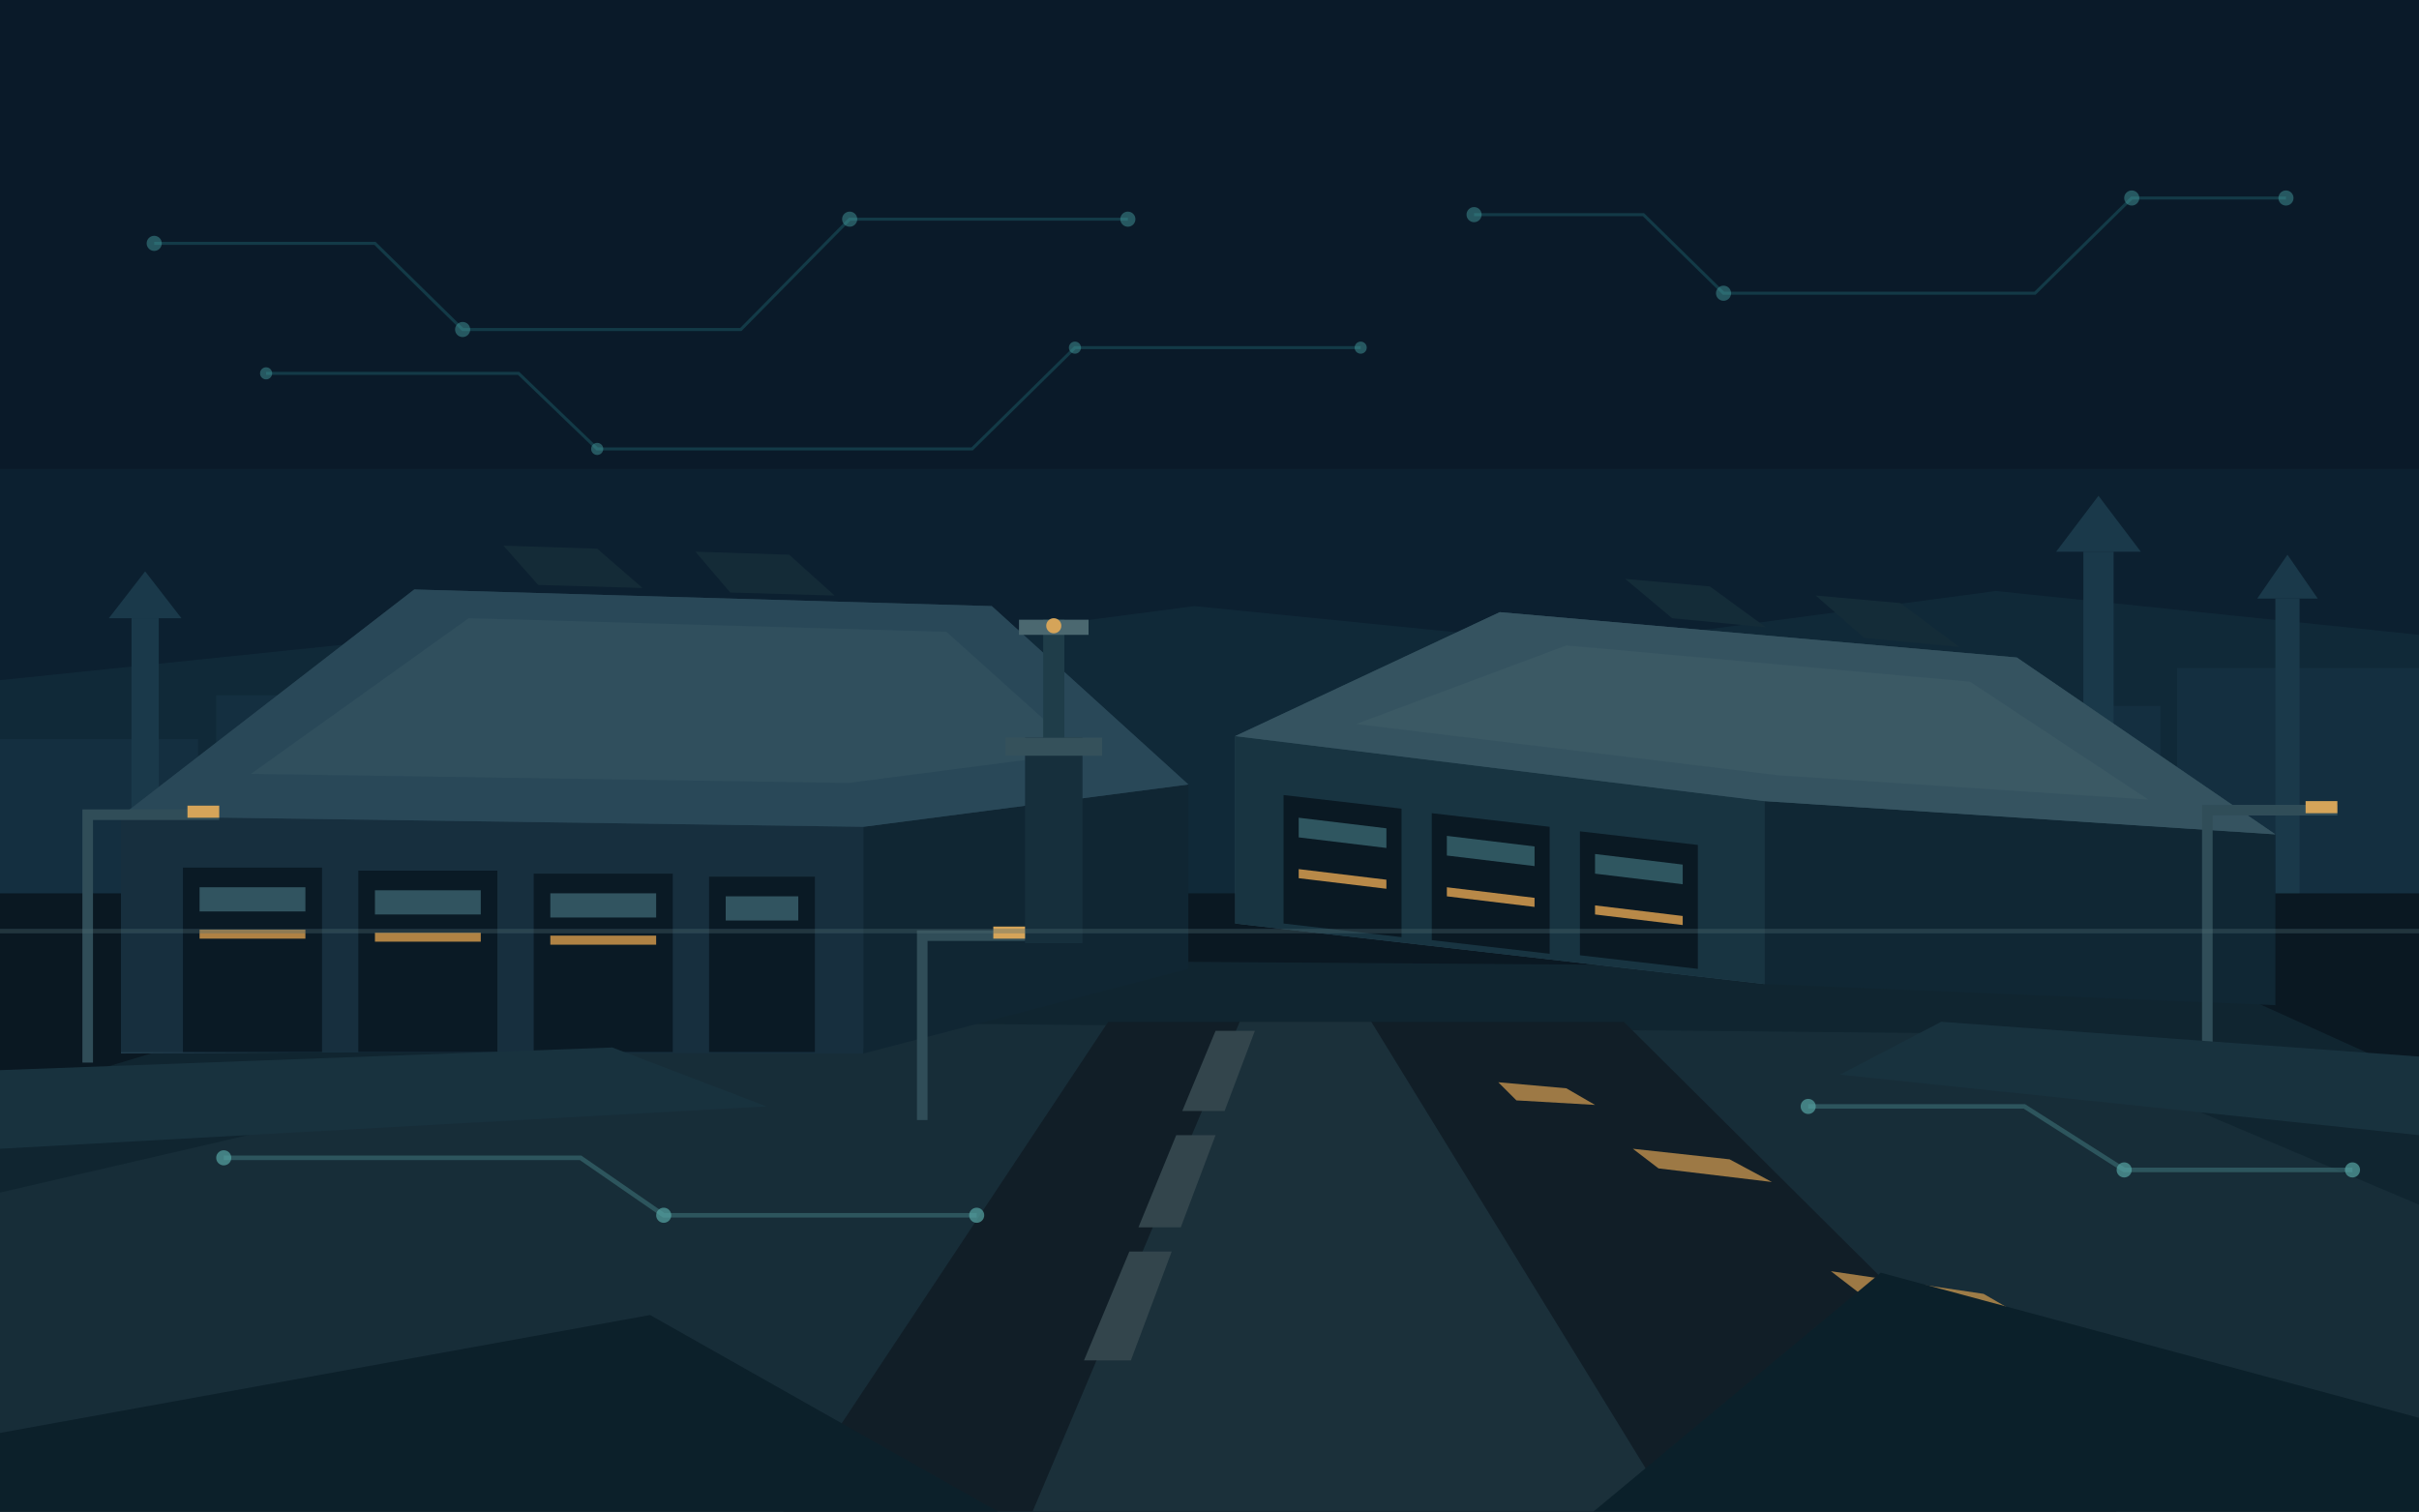
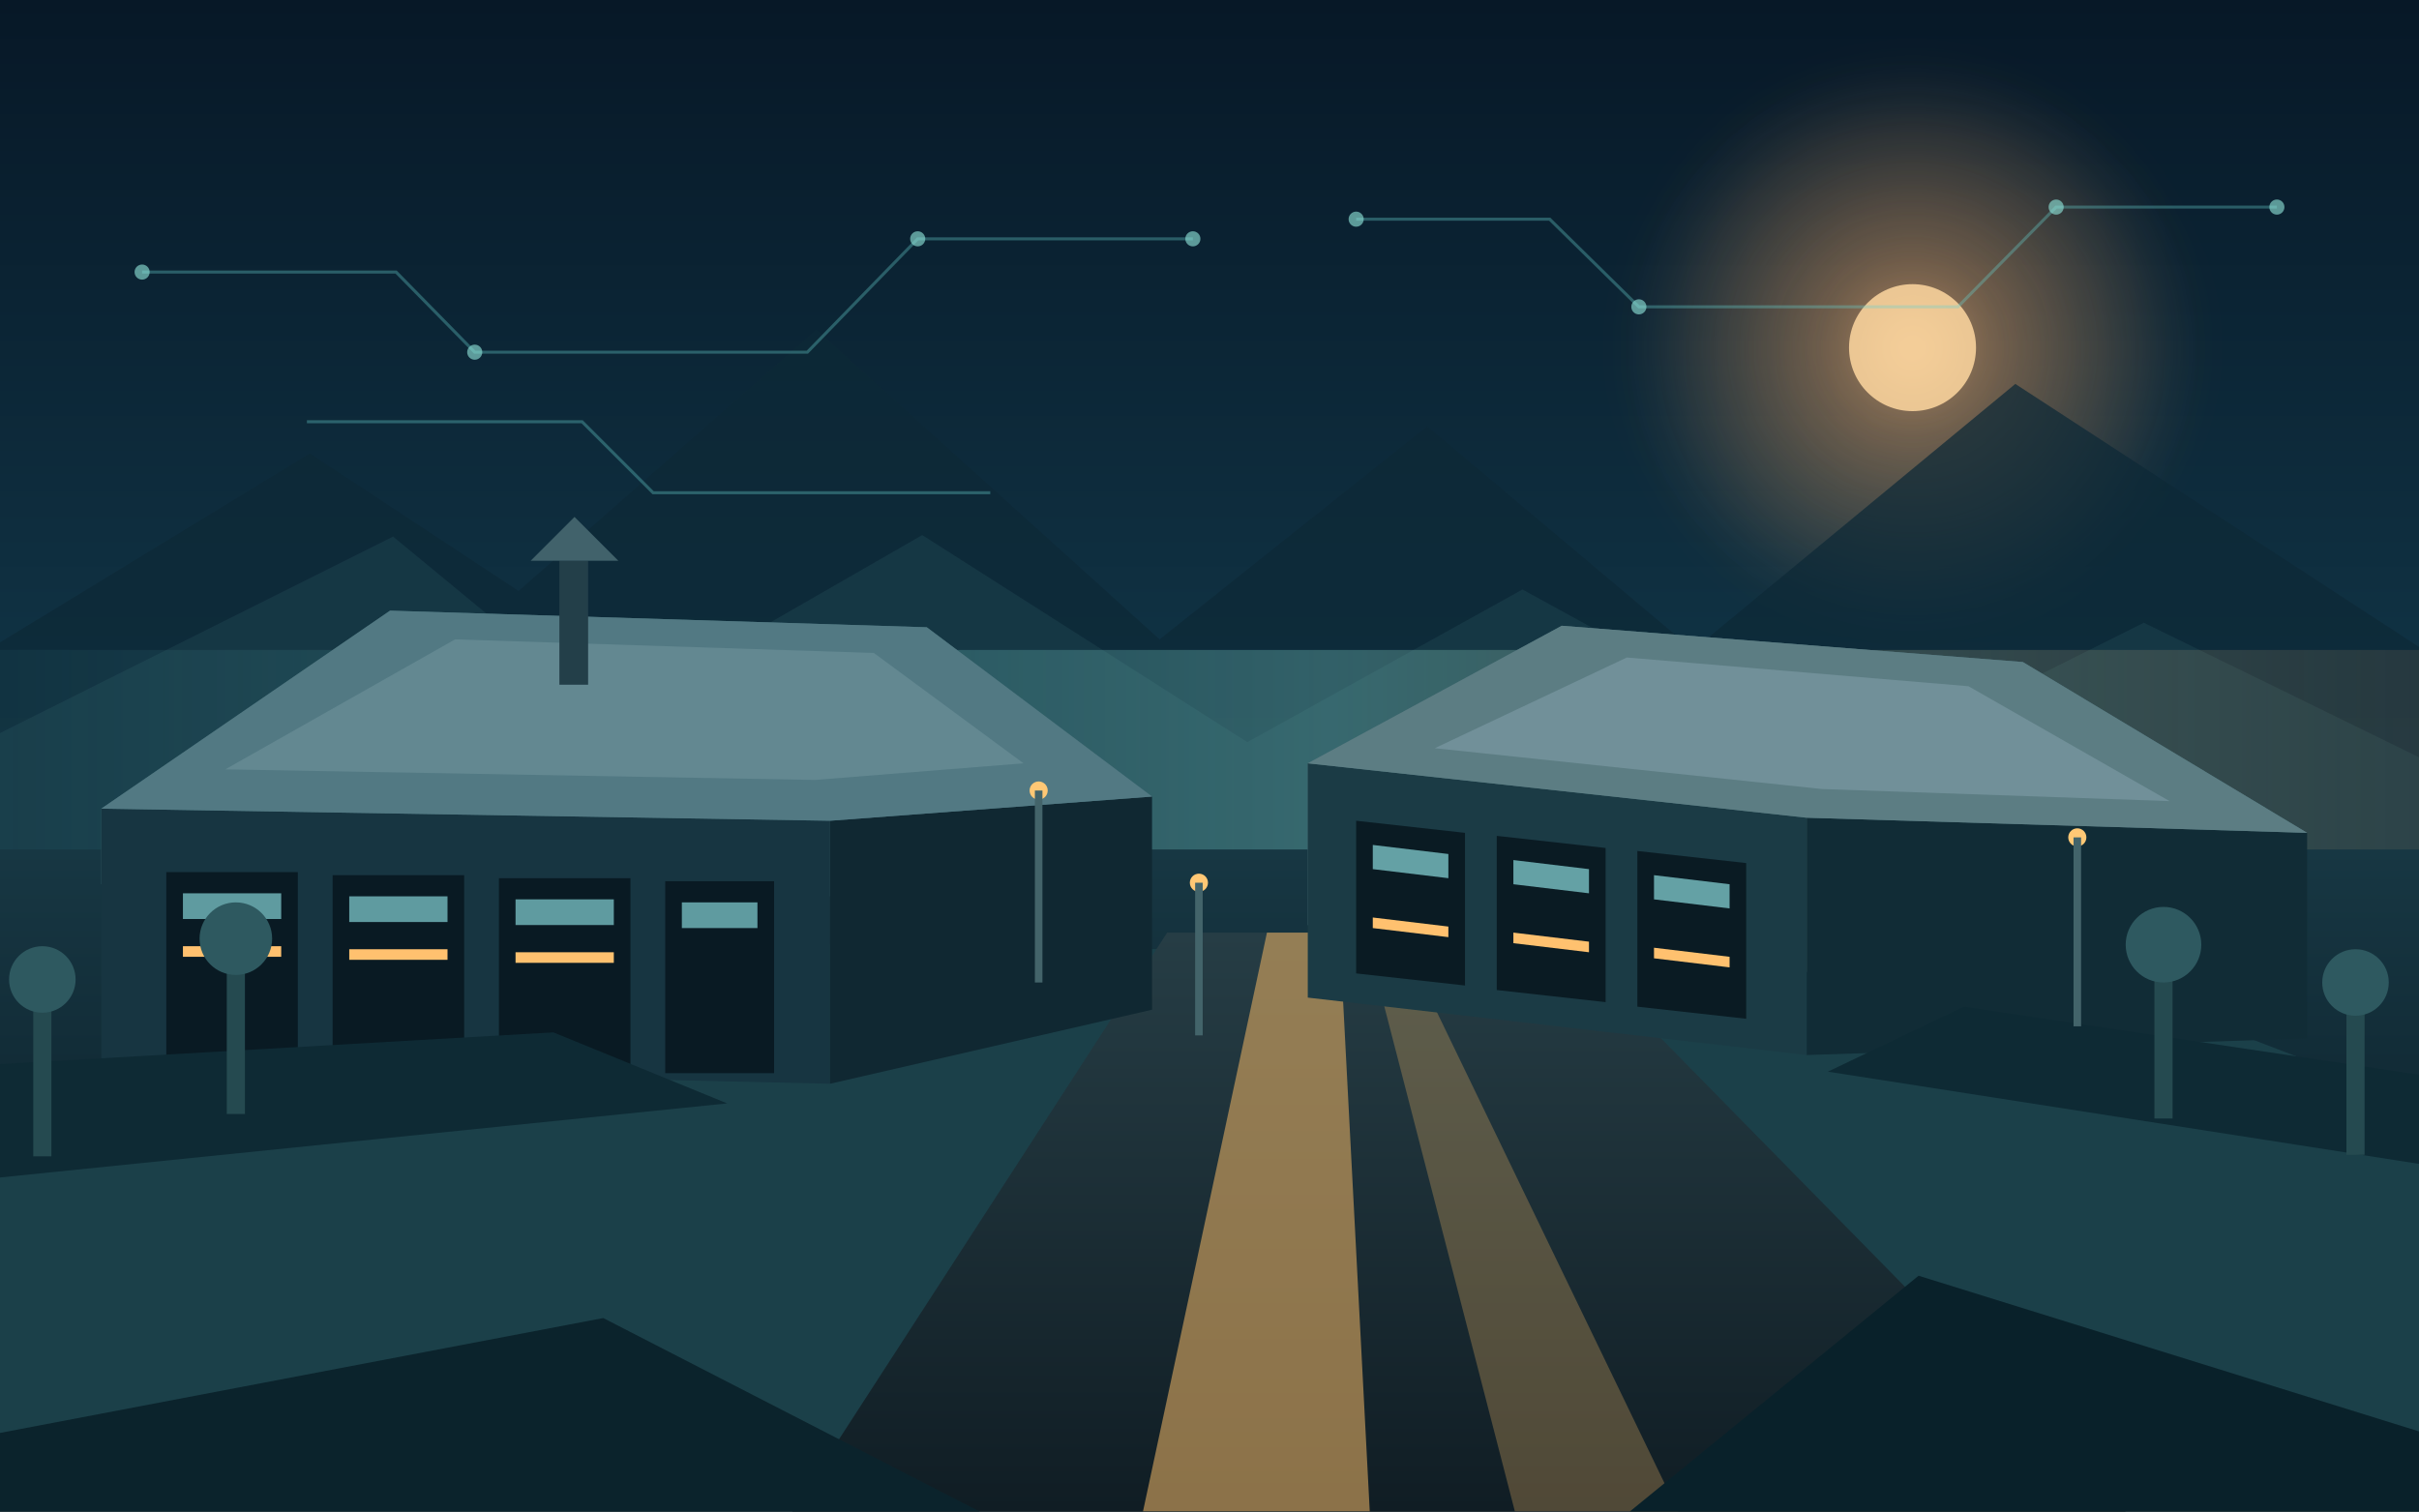
<svg xmlns="http://www.w3.org/2000/svg" viewBox="0 0 1600 1000" preserveAspectRatio="xMidYMid slice">
-   <rect width="1600" height="1000" fill="#07131f" />
-   <rect width="1600" height="310" fill="#0a1a29" />
-   <rect y="310" width="1600" height="220" fill="#0c2030" />
-   <path d="M0 450 290 420 530 435 790 401 1050 427 1320 391 1600 420v193H0z" fill="#102938" />
-   <g fill="none" stroke="#2a8d92" stroke-width="2" opacity=".28">
-     <path d="M102 161h146l58 57h184l72-73h184" />
-     <path d="M176 247h167l52 50h248l68-67h189" />
-     <path d="M975 142h112l53 52h206l64-63h102" />
+   <defs>
+     <linearGradient id="sky" x1="0" y1="0" x2="0" y2="1">
+       <stop offset="0" stop-color="#071827" />
+       <stop offset=".55" stop-color="#12394b" />
+       <stop offset="1" stop-color="#d18c63" />
+     </linearGradient>
+     <linearGradient id="haze" x1="0" y1="0" x2="1" y2="0">
+       <stop stop-color="#52aeb3" stop-opacity=".06" />
+       <stop offset=".55" stop-color="#79c9c2" stop-opacity=".34" />
+       <stop offset="1" stop-color="#f7b16f" stop-opacity=".1" />
+     </linearGradient>
+     <linearGradient id="ground" x1="0" y1="0" x2="0" y2="1">
+       <stop stop-color="#173743" />
+       <stop offset="1" stop-color="#07151e" />
+     </linearGradient>
+     <linearGradient id="road" x1="0" y1="0" x2="0" y2="1">
+       <stop stop-color="#263d45" />
+       <stop offset="1" stop-color="#101d24" />
+     </linearGradient>
+     <radialGradient id="sunGlow">
+       <stop stop-color="#ffd8a1" stop-opacity=".95" />
+       <stop offset=".18" stop-color="#f4a867" stop-opacity=".52" />
+       <stop offset="1" stop-color="#f4a867" stop-opacity="0" />
+     </radialGradient>
+     <filter id="blur">
+       <feGaussianBlur stdDeviation="16" />
+     </filter>
+   </defs>
+   <rect width="1600" height="1000" fill="url(#sky)" />
+   <circle cx="1265" cy="230" r="185" fill="url(#sunGlow)" filter="url(#blur)" />
+   <circle cx="1265" cy="230" r="42" fill="#ffd8a0" opacity=".84" />
+   <path d="M0 425 205 300l138 91 197-173 227 205 177-141 176 148 213-176 267 174v180H0z" fill="#0d2836" opacity=".72" />
+   <path d="M0 485 260 355l143 118 207-119 215 137 182-101 217 119 194-97 182 89v124H0z" fill="#173946" opacity=".84" />
+   <rect y="430" width="1600" height="220" fill="url(#haze)" />
+   <g fill="none" stroke="#66d0cd" stroke-width="2" opacity=".34">
+     <path d="M94 180h168l52 53h220l73-75h182" />
+     <path d="M897 145h128l59 58h211l65-66h146" />
+     <path d="M203 279h182l47 47h223" />
  </g>
-   <g fill="#4aa4a5" opacity=".45">
-     <circle cx="102" cy="161" r="5" />
-     <circle cx="306" cy="218" r="5" />
-     <circle cx="562" cy="145" r="5" />
-     <circle cx="746" cy="145" r="5" />
-     <circle cx="176" cy="247" r="4" />
-     <circle cx="395" cy="297" r="4" />
-     <circle cx="711" cy="230" r="4" />
-     <circle cx="900" cy="230" r="4" />
-     <circle cx="975" cy="142" r="5" />
-     <circle cx="1140" cy="194" r="5" />
-     <circle cx="1410" cy="131" r="5" />
-     <circle cx="1512" cy="131" r="5" />
+   <g fill="#8ee3d8" opacity=".62">
+     <circle cx="94" cy="180" r="5" />
+     <circle cx="314" cy="233" r="5" />
+     <circle cx="607" cy="158" r="5" />
+     <circle cx="789" cy="158" r="5" />
+     <circle cx="897" cy="145" r="5" />
+     <circle cx="1084" cy="203" r="5" />
+     <circle cx="1360" cy="137" r="5" />
+     <circle cx="1506" cy="137" r="5" />
  </g>
-   <g fill="#142f40">
-     <path d="M0 489h131v105H0z" />
-     <path d="M143 460h202v134H143z" />
-     <path d="M360 482h151v112H360z" />
-     <path d="M1268 467h161v127h-161z" />
-     <path d="M1440 442h160v152h-160z" />
-   </g>
-   <g fill="#1a394a">
-     <path d="M87 409h18v185H87z" />
-     <path d="m72 409 24-31 24 31z" />
-     <path d="M1378 365h20v229h-20z" />
-     <path d="m1360 365 28-37 28 37z" />
-     <path d="M1505 396h16v198h-16z" />
-     <path d="m1493 396 20-29 20 29z" />
-   </g>
-   <path d="M0 591h1600v409H0z" fill="#0a1822" />
-   <path d="m0 727 313-94 1130 8 157 71v288H0z" fill="#102530" />
-   <path d="m0 789 488-113 845 8 267 113v203H0z" fill="#172d38" />
-   <path d="m518 1000 215-324h341l326 324z" fill="#111e27" />
-   <path d="m683 1000 137-324h87l199 324z" fill="#1b303a" />
-   <g fill="#33454c">
-     <path d="m782 735 22-53h26l-20 53z" />
-     <path d="m753 812 25-61h26l-23 61z" />
-     <path d="m717 900 30-72h28l-27 72z" />
-   </g>
-   <g fill="#b5894a" opacity=".85">
-     <path d="m991 716 45 4 19 11-52-3z" />
-     <path d="m1080 760 64 7 28 15-75-9z" />
-     <path d="m1211 841 101 15 45 26-120-21z" />
+   <path d="M0 562h1600v438H0z" fill="url(#ground)" />
+   <path d="m0 731 332-109 1023 14 245 94v270H0z" fill="#1b4049" />
+   <path d="m524 1000 248-383h258l376 383z" fill="url(#road)" />
+   <path d="m756 1000 82-383h48l20 383z" fill="#d8a65f" opacity=".62" />
+   <path d="m1002 1000-99-383h22l185 383z" fill="#d8a65f" opacity=".32" />
+   <g>
+     <path d="m67 535 191-131 355 11 149 112-213 66-482-8z" fill="#3d6670" />
+     <path d="M67 535l482 8v174l-482-11z" fill="#173541" />
+     <path d="m549 543 213-16v141l-213 49z" fill="#102832" />
+     <path d="m258 404 355 11 149 112-213 16-482-8z" fill="#527983" />
+     <path d="m301 423 277 9 99 73-138 11-390-7z" fill="#638891" />
+     <g fill="#091a23">
+       <path d="M110 577h87v128h-87z" />
+       <path d="M220 579h87v128h-87z" />
+       <path d="M330 581h87v127h-87z" />
+       <path d="M440 583h72v127h-72z" />
+     </g>
+     <g fill="#5f9ba0">
+       <path d="M121 591h65v17h-65z" />
+       <path d="M231 593h65v17h-65z" />
+       <path d="M341 595h65v17h-65z" />
+       <path d="M451 597h50v17h-50z" />
+     </g>
+     <g fill="#ffc16f">
+       <path d="M121 626h65v7h-65z" />
+       <path d="M231 628h65v7h-65z" />
+       <path d="M341 630h65v7h-65z" />
+     </g>
+     <path d="M370 371h19v82h-19z" fill="#233f49" />
+     <path d="m351 371 29-29 29 29z" fill="#41626b" />
  </g>
  <g>
-     <path d="m80 540 194-150 382 11 130 118-215 175-491 3z" fill="#213c4c" />
-     <path d="m80 540 491 7v150l-491-1z" fill="#172f3e" />
-     <path d="m571 547 215-28v122l-215 56z" fill="#102633" />
-     <path d="m274 390 382 11 130 118-215 28-491-7z" fill="#294858" />
-     <path d="m310 409 316 9 89 80-154 20-395-6z" fill="#304f5d" />
-     <g fill="#0a1a25">
-       <path d="M121 574h92v122h-92z" />
-       <path d="M237 576h92v120h-92z" />
-       <path d="M353 578h92v118h-92z" />
-       <path d="M469 580h70v116h-70z" />
+     <path d="m865 505 168-91 305 24 188 113-331 92-330-31z" fill="#466c74" />
+     <path d="m865 505 330 36v157l-330-38z" fill="#1b3b45" />
+     <path d="m1195 541 331 10v136l-331 11z" fill="#112c36" />
+     <path d="m1033 414 305 24 188 113-331-10-330-36z" fill="#5c7d83" />
+     <path d="m1076 435 226 19 133 76-230-8-256-27z" fill="#719099" />
+     <g fill="#0a1b23">
+       <path d="m897 543 72 8v101l-72-8z" />
+       <path d="m990 553 72 8v102l-72-8z" />
+       <path d="m1083 563 72 8v103l-72-8z" />
    </g>
-     <g fill="#315460">
-       <path d="M132 587h70v16h-70z" />
-       <path d="M248 589h70v16h-70z" />
-       <path d="M364 591h70v16h-70z" />
-       <path d="M480 593h48v16h-48z" />
+     <g fill="#64a1a5">
+       <path d="m908 559 50 6v16l-50-6z" />
+       <path d="m1001 569 50 6v16l-50-6z" />
+       <path d="m1094 579 50 6v16l-50-6z" />
    </g>
-     <g fill="#c18d47" opacity=".9">
-       <path d="M132 615h70v6h-70z" />
-       <path d="M248 617h70v6h-70z" />
-       <path d="M364 619h70v6h-70z" />
-     </g>
-     <g fill="#142b37">
-       <path d="m333 361 62 2 30 26-69-2z" />
-       <path d="m460 365 62 2 30 27-69-2z" />
+     <g fill="#ffc16f">
+       <path d="m908 607 50 6v7l-50-6z" />
+       <path d="m1001 617 50 6v7l-50-6z" />
+       <path d="m1094 627 50 6v7l-50-6z" />
    </g>
  </g>
-   <g>
-     <path d="m817 487 175-82 342 30 171 117-338 99-350-40z" fill="#294755" />
-     <path d="m817 487 350 43v121l-350-40z" fill="#183441" />
-     <path d="m1167 530 338 22v113l-338-14z" fill="#102734" />
-     <path d="m992 405 342 30 171 117-338-22-350-43z" fill="#355360" />
-     <path d="m1036 427 267 24 118 78-244-16-280-34z" fill="#3b5964" />
-     <g fill="#0a1923">
-       <path d="m849 526 78 9v85l-78-9z" />
-       <path d="m947 538 78 9v84l-78-9z" />
-       <path d="m1045 550 78 9v82l-78-9z" />
-     </g>
-     <g fill="#2f5660">
-       <path d="m859 541 58 7v13l-58-7z" />
-       <path d="m957 553 58 7v13l-58-7z" />
-       <path d="m1055 565 58 7v13l-58-7z" />
-     </g>
-     <g fill="#c7924b" opacity=".92">
-       <path d="m859 575 58 7v6l-58-7z" />
-       <path d="m957 587 58 7v6l-58-7z" />
-       <path d="m1055 599 58 7v6l-58-7z" />
-     </g>
-     <g fill="#142c38">
-       <path d="m1075 383 56 5 37 27-62-6z" />
-       <path d="m1201 394 56 5 39 29-63-6z" />
-     </g>
+   <g fill="#0e2a34">
+     <path d="m0 704 366-21 115 47L0 779z" />
+     <path d="m1600 711-301-45-90 43 391 61z" />
  </g>
-   <g>
-     <path d="M678 488h38v136h-38z" fill="#162f3c" />
-     <path d="M665 488h64v12h-64z" fill="#35515b" />
-     <path d="M690 410h14v78h-14z" fill="#1f3d49" />
-     <path d="M674 410h46v10h-46z" fill="#4b6870" />
-     <circle cx="697" cy="414" r="5" fill="#d5a459" />
+   <g fill="#254a50">
+     <path d="M22 667h12v98H22z" />
+     <path d="M150 641h12v96h-12z" />
+     <path d="M1425 645h12v95h-12z" />
+     <path d="M1552 670h12v94h-12z" />
  </g>
-   <g stroke="#304d58" stroke-width="7" fill="none">
-     <path d="M58 703v-164h87" />
-     <path d="M1460 716V536h86" />
-     <path d="M610 741V619h68" />
+   <g fill="#2e5960">
+     <circle cx="28" cy="648" r="22" />
+     <circle cx="156" cy="621" r="24" />
+     <circle cx="1431" cy="625" r="25" />
+     <circle cx="1558" cy="650" r="22" />
  </g>
-   <g fill="#d5a459">
-     <path d="M124 533h21v8h-21z" />
-     <path d="M1525 530h21v8h-21z" />
-     <path d="M657 613h21v8h-21z" />
+   <g fill="#ffc875">
+     <circle cx="687" cy="523" r="6" />
+     <circle cx="793" cy="584" r="6" />
+     <circle cx="1374" cy="554" r="6" />
  </g>
-   <g fill="#18323e">
-     <path d="m0 708 405-15 102 39L0 760z" />
-     <path d="m1600 699-316-23-67 35 383 40z" />
+   <g stroke="#43646a" stroke-width="5" fill="none">
+     <path d="M687 523v127" />
+     <path d="M793 584v101" />
+     <path d="M1374 554v125" />
  </g>
-   <g fill="none" stroke="#3f777b" stroke-width="3" opacity=".55">
-     <path d="M148 766h236l55 38h207" />
-     <path d="M1196 732h143l66 42h151" />
-   </g>
-   <g fill="#55a4a2" opacity=".7">
-     <circle cx="148" cy="766" r="5" />
-     <circle cx="439" cy="804" r="5" />
-     <circle cx="646" cy="804" r="5" />
-     <circle cx="1196" cy="732" r="5" />
-     <circle cx="1405" cy="774" r="5" />
-     <circle cx="1556" cy="774" r="5" />
-   </g>
-   <path d="M0 948 430 870l230 130H0z" fill="#0c202a" />
-   <path d="m1600 938-356-96-190 158h546z" fill="#0b202a" />
-   <path d="M0 616h1600" stroke="#4c6971" stroke-width="3" opacity=".35" />
+   <path d="M0 948 399 872l249 128H0z" fill="#0b232c" />
+   <path d="m1600 947-331-103-191 156h522z" fill="#09212a" />
</svg>
